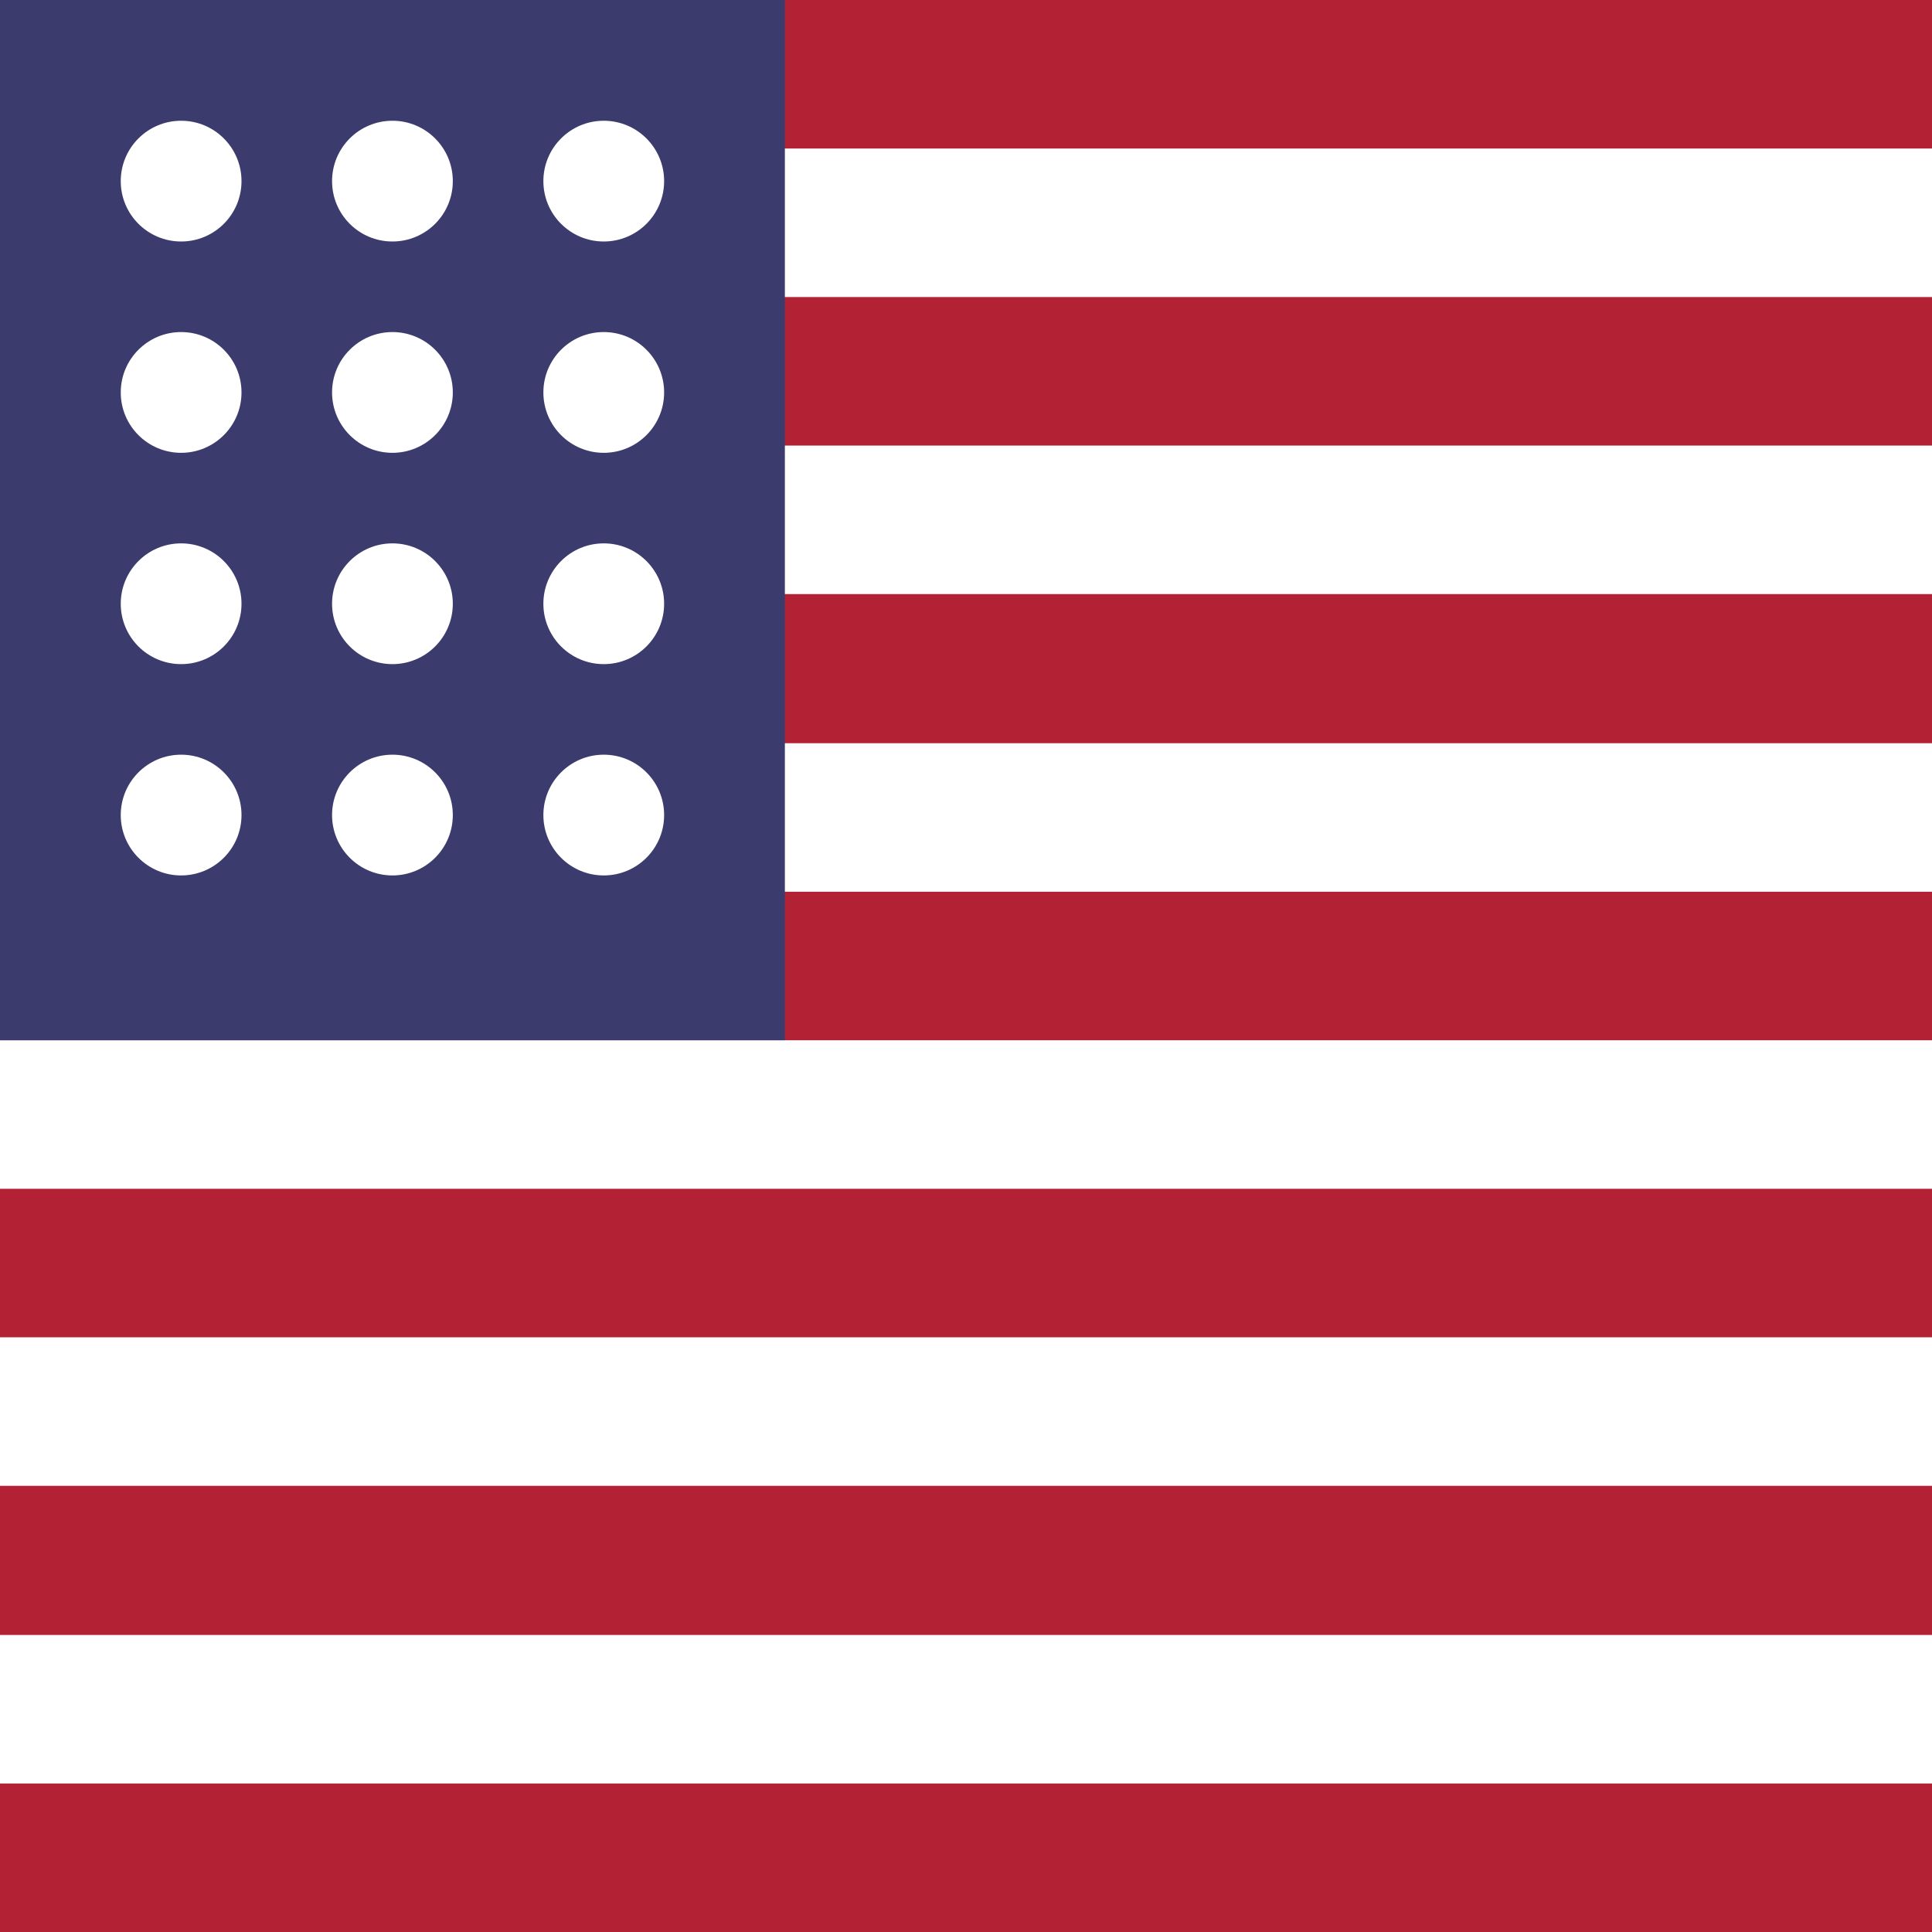
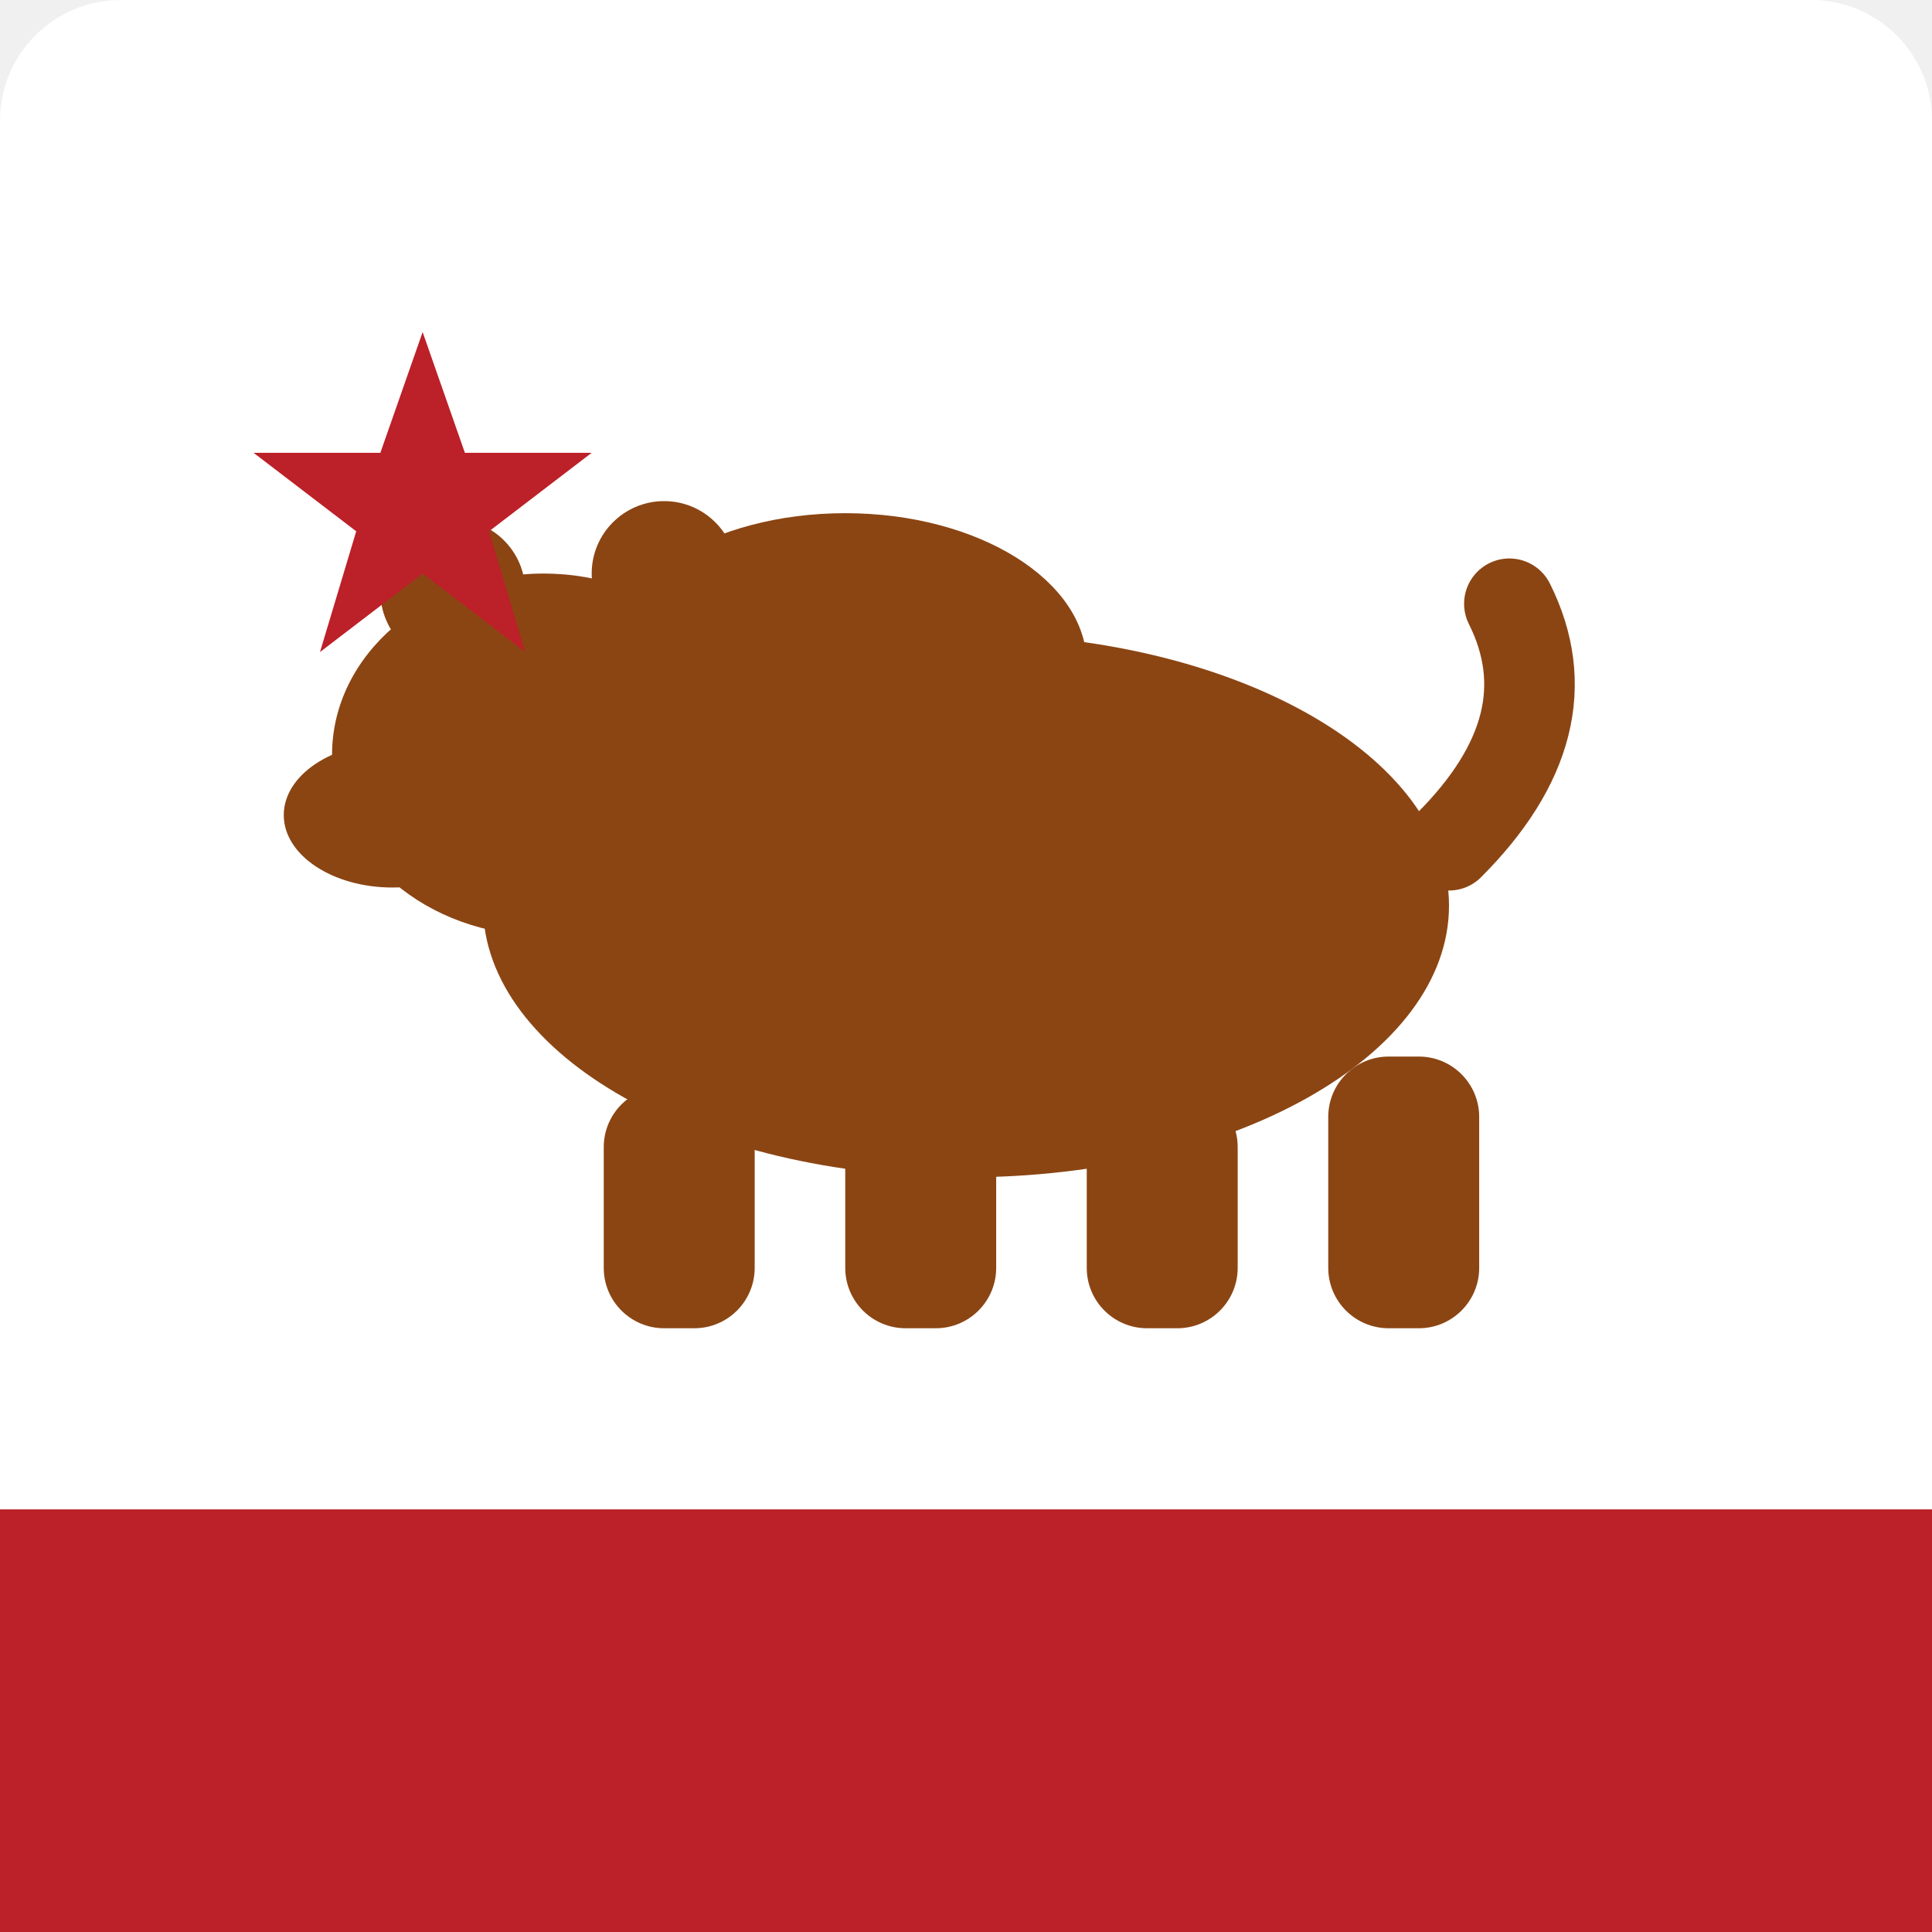
<svg xmlns="http://www.w3.org/2000/svg" viewBox="0 0 32 32" width="32" height="32">
-   <rect width="32" height="32" fill="#B22234" />
-   <rect y="2.46" width="32" height="2.46" fill="#FFF" />
-   <rect y="7.38" width="32" height="2.46" fill="#FFF" />
-   <rect y="12.31" width="32" height="2.46" fill="#FFF" />
-   <rect y="17.23" width="32" height="2.46" fill="#FFF" />
-   <rect y="22.15" width="32" height="2.46" fill="#FFF" />
-   <rect y="27.08" width="32" height="2.46" fill="#FFF" />
-   <rect width="13" height="17.23" fill="#3C3B6E" />
-   <g fill="#FFF">
-     <circle cx="3" cy="3" r="1" />
-     <circle cx="6.5" cy="3" r="1" />
-     <circle cx="10" cy="3" r="1" />
-     <circle cx="3" cy="6.5" r="1" />
-     <circle cx="6.5" cy="6.5" r="1" />
-     <circle cx="10" cy="6.5" r="1" />
-     <circle cx="3" cy="10" r="1" />
-     <circle cx="6.5" cy="10" r="1" />
-     <circle cx="10" cy="10" r="1" />
-     <circle cx="3" cy="13.5" r="1" />
-     <circle cx="6.5" cy="13.5" r="1" />
-     <circle cx="10" cy="13.5" r="1" />
+   <rect width="32" height="32" rx="2" fill="#FFFFFF" />
+   <rect y="25" width="32" height="7" fill="#BC2028" />
+   <g fill="#8B4513">
+     <ellipse cx="16" cy="15" rx="8" ry="4.5" />
+     <ellipse cx="9" cy="12.5" rx="3.5" ry="3" />
+     <ellipse cx="6.5" cy="13.5" rx="1.8" ry="1.2" />
+     <circle cx="7.5" cy="9.8" r="1.2" />
+     <circle cx="11" cy="9.5" r="1.2" />
+     <rect x="10" y="18" width="2.5" height="4" rx="1" />
+     <rect x="14" y="18" width="2.5" height="4" rx="1" />
+     <rect x="18" y="18" width="2.5" height="4" rx="1" />
+     <rect x="22" y="17.5" width="2.5" height="4.5" rx="1" />
+     <ellipse cx="14" cy="11" rx="4" ry="2.5" />
+     <path d="M24 14 Q26 12 25 10" stroke="#8B4513" stroke-width="1.5" fill="none" stroke-linecap="round" />
  </g>
+   <polygon points="7,5.5 7.7,7.5 9.8,7.5 8.1,8.8 8.7,10.8 7,9.5 5.3,10.8 5.9,8.8 4.2,7.5 6.3,7.5" fill="#BC2028" />
</svg>
